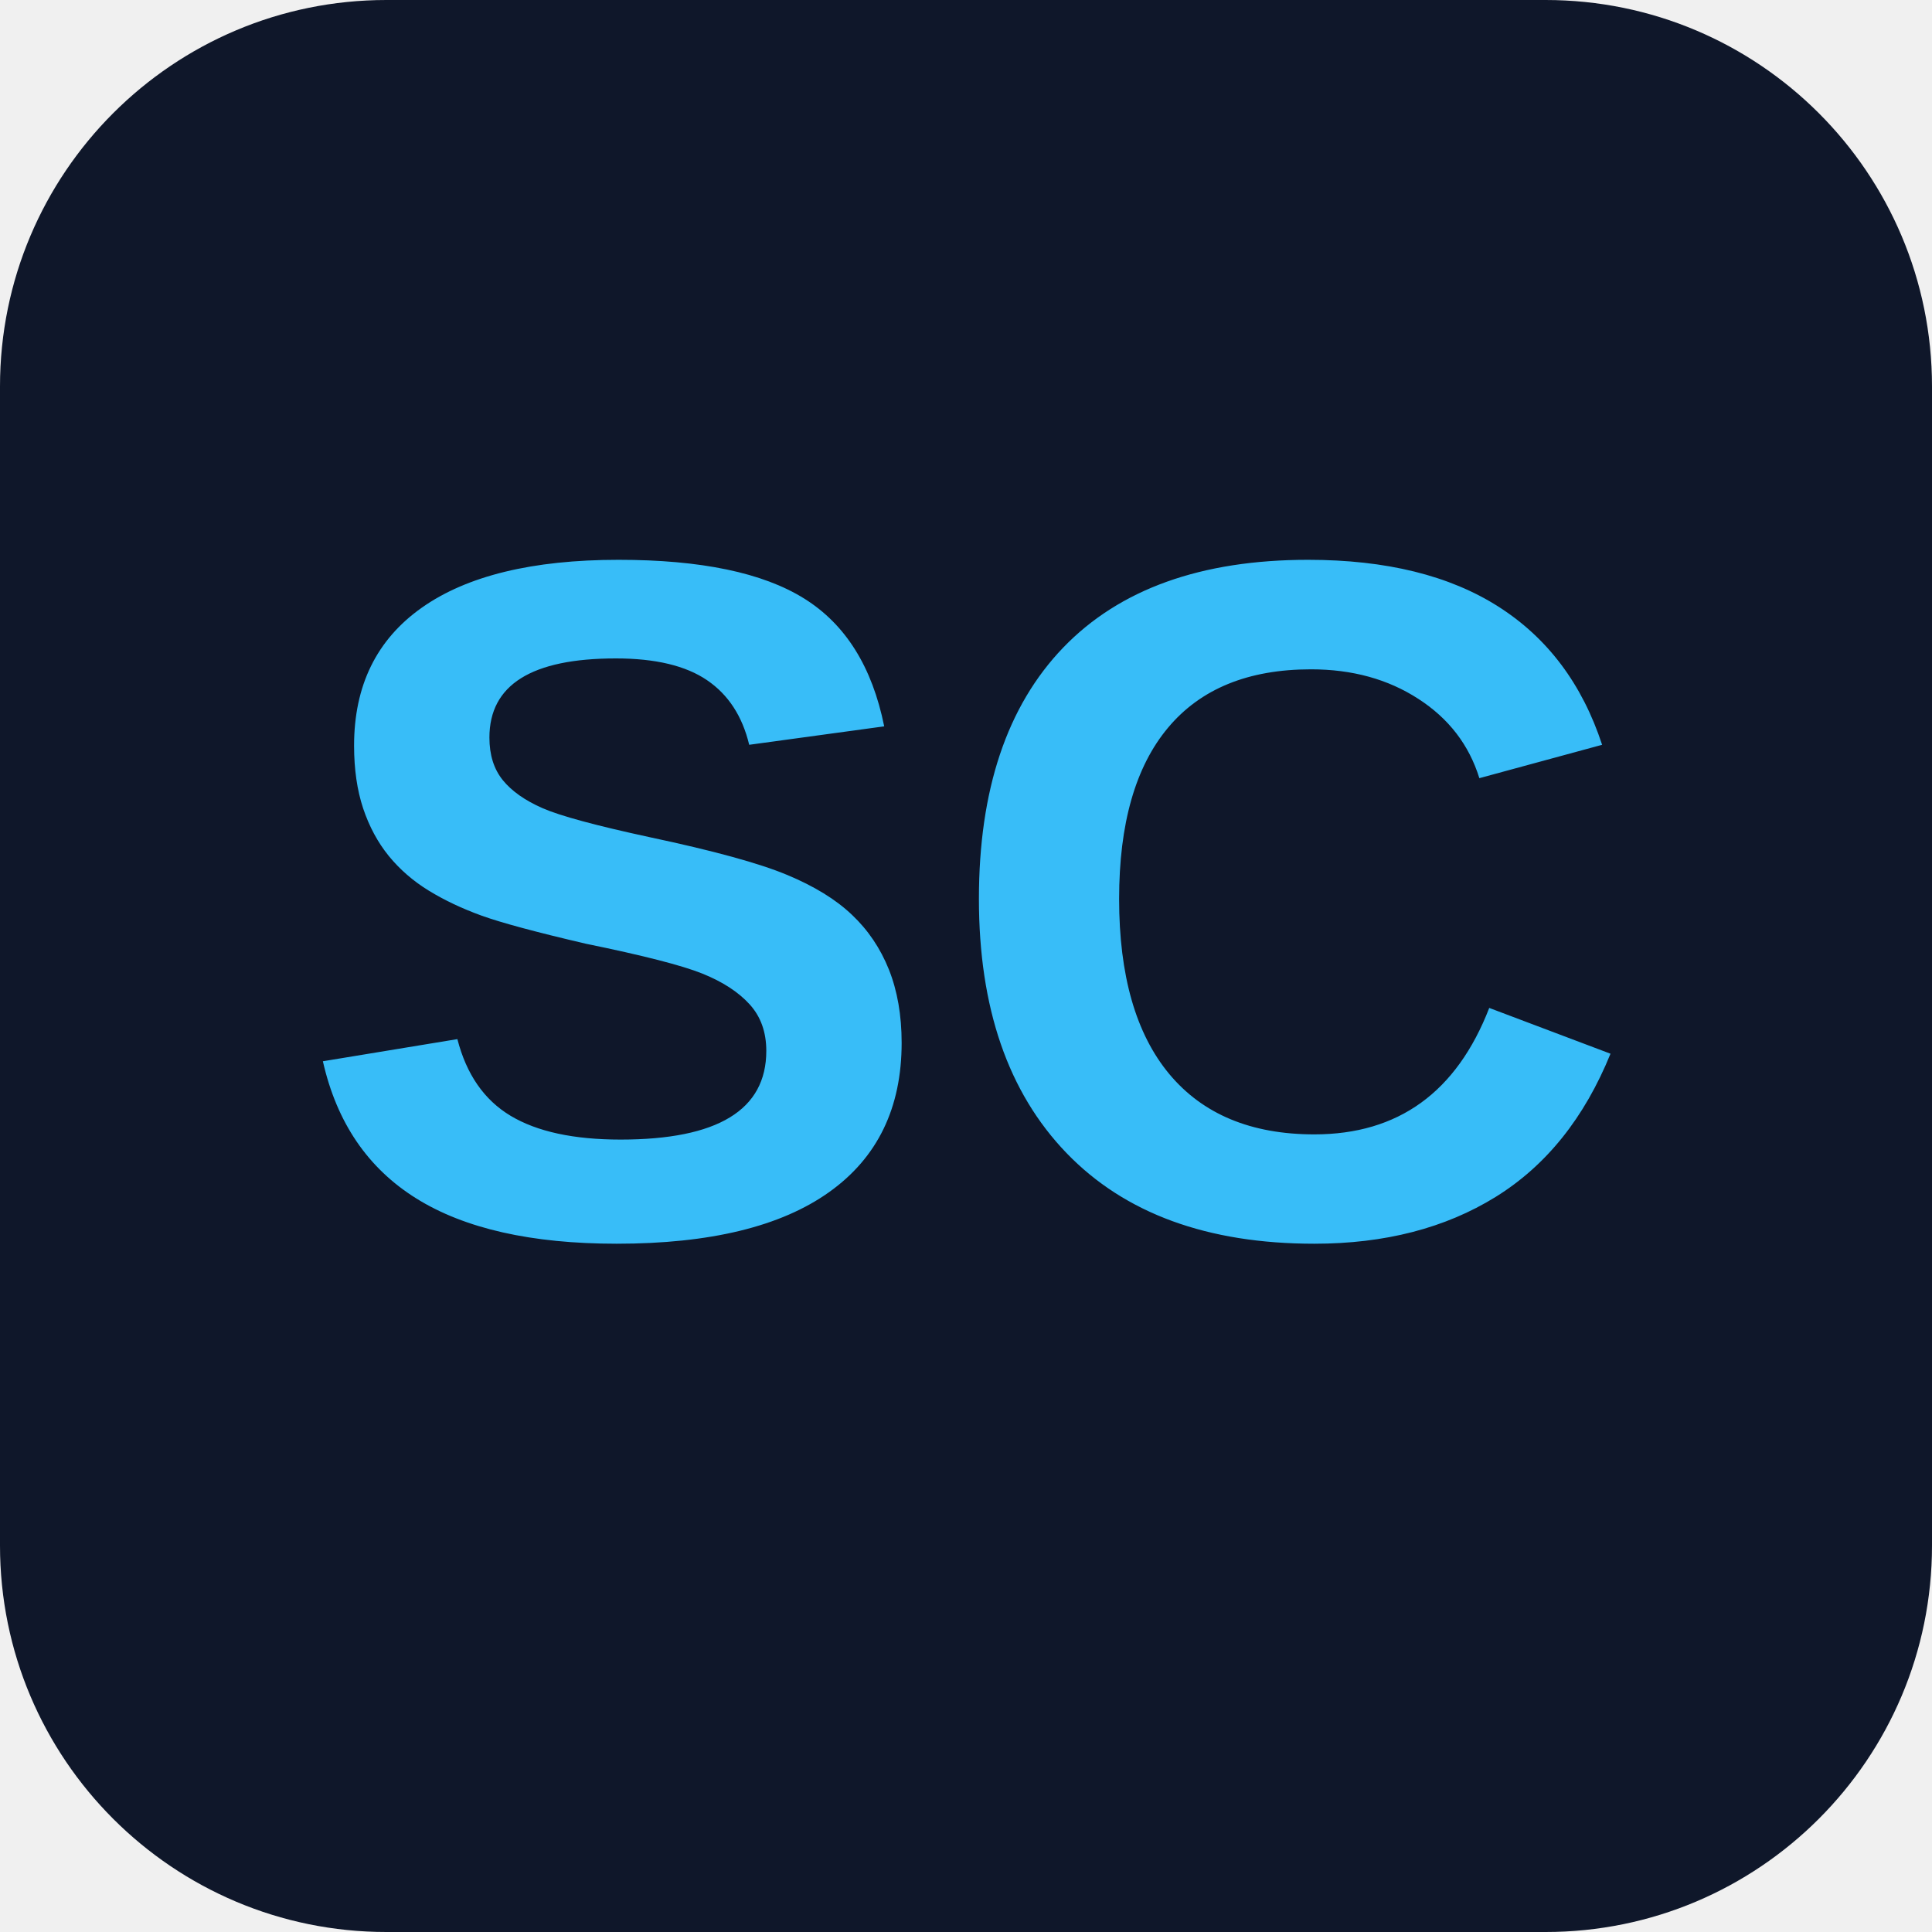
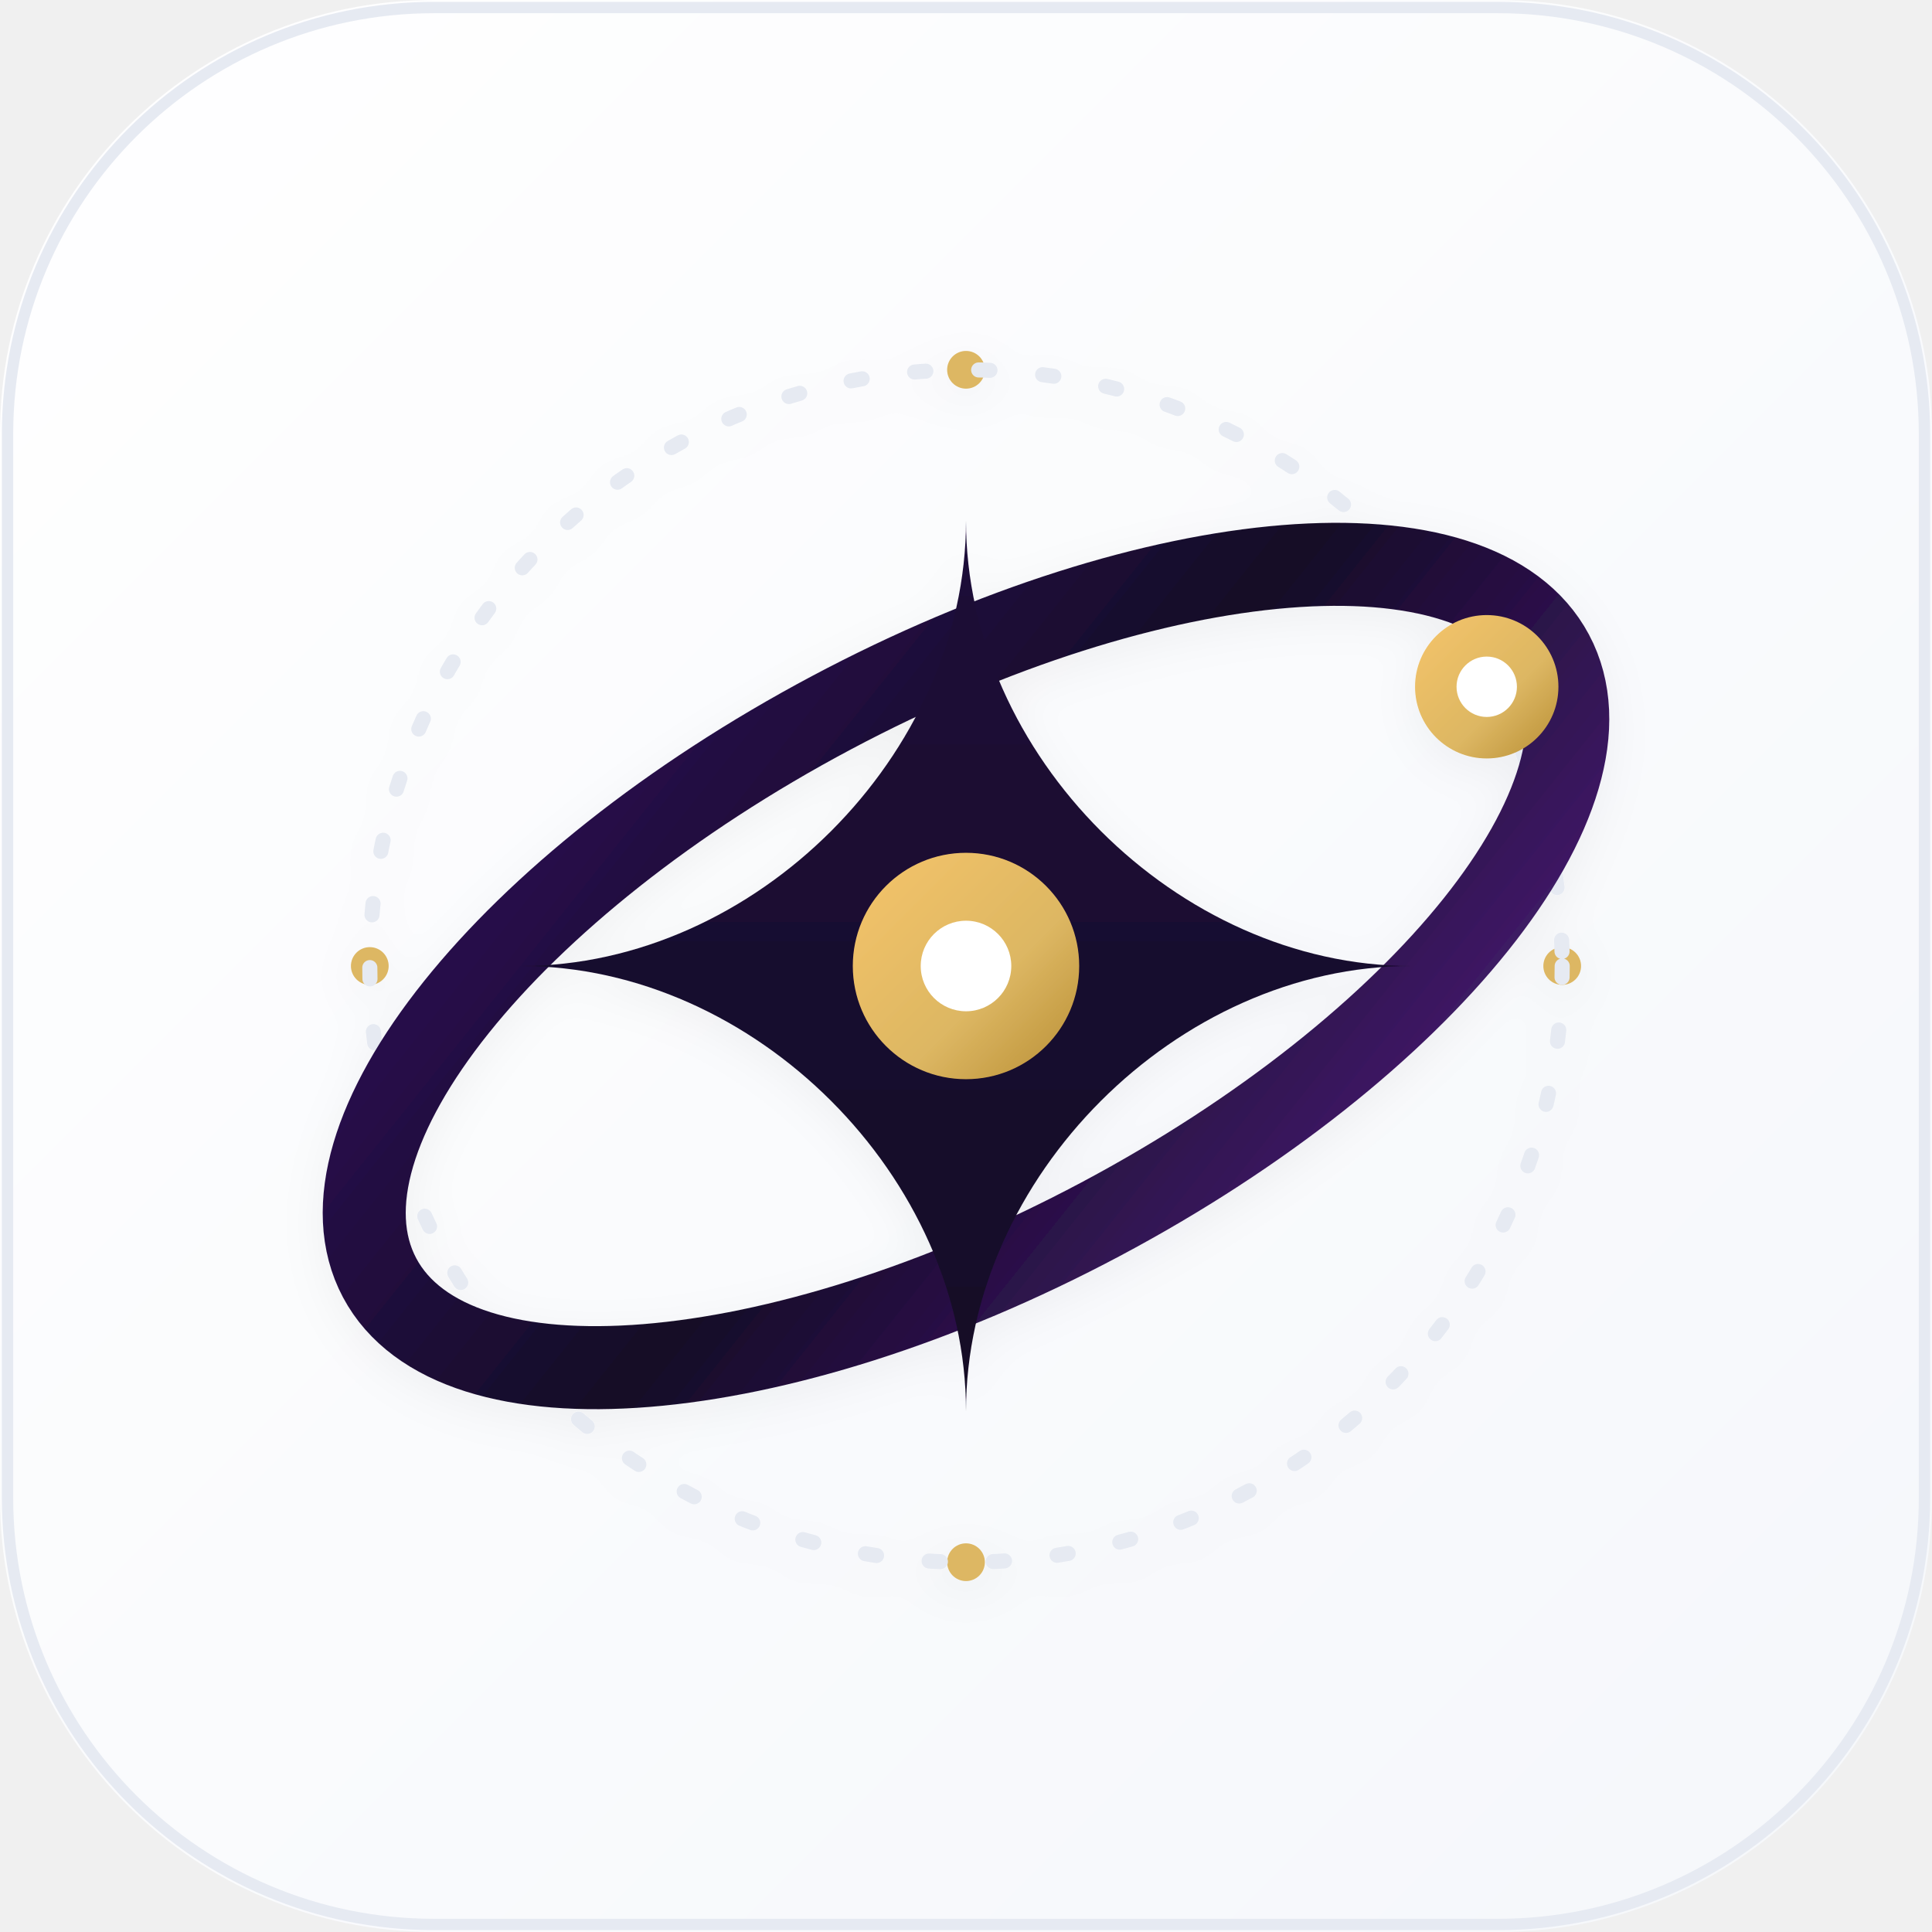
- <svg xmlns="http://www.w3.org/2000/svg" viewBox="0 0 180 180">
-   <rect width="180" height="180" rx="36" fill="#0f172a" />
-   <text x="90" y="115" font-family="Arial, sans-serif" font-size="90" font-weight="bold" fill="#38bdf8" text-anchor="middle">SC</text>
+ <svg xmlns="http://www.w3.org/2000/svg" viewBox="0 0 512 512" width="100%" height="100%">
+   <defs>
+     <linearGradient id="sanctuaryBg" x1="0%" y1="0%" x2="100%" y2="100%">
+       <stop offset="0%" stop-color="#FFFFFF" />
+       <stop offset="100%" stop-color="#F5F7FB" />
+     </linearGradient>
+     <linearGradient id="irisOrbit" x1="0%" y1="0%" x2="100%" y2="100%">
+       <stop offset="0%" stop-color="#2D1254" />
+       <stop offset="50%" stop-color="#140726" />
+       <stop offset="100%" stop-color="#491F75" />
+     </linearGradient>
+     <linearGradient id="goldenSun" x1="0%" y1="0%" x2="100%" y2="100%">
+       <stop offset="0%" stop-color="#F5C469" />
+       <stop offset="60%" stop-color="#DDB763" />
+       <stop offset="100%" stop-color="#B88E34" />
+     </linearGradient>
+     <linearGradient id="starIris" x1="0%" y1="0%" x2="0%" y2="100%">
+       <stop offset="0%" stop-color="#1E0A38" />
+       <stop offset="100%" stop-color="#140726" />
+     </linearGradient>
+     <filter id="gentleElevation" x="-15%" y="-15%" width="130%" height="130%">
+       <feDropShadow dx="0" dy="10" stdDeviation="16" flood-color="#140726" flood-opacity="0.10" />
+       <feDropShadow dx="0" dy="3" stdDeviation="6" flood-color="#140726" flood-opacity="0.05" />
+     </filter>
+   </defs>
+   <rect width="512" height="512" rx="115" fill="url(#sanctuaryBg)" />
+   <rect x="2" y="2" width="508" height="508" rx="113" fill="none" stroke="#E6EAF2" stroke-width="3" />
+   <g filter="url(#gentleElevation)">
+     <circle cx="256" cy="98" r="5" fill="#DDB763" />
+     <circle cx="414" cy="256" r="5" fill="#DDB763" />
+     <circle cx="256" cy="414" r="5" fill="#DDB763" />
+     <circle cx="98" cy="256" r="5" fill="#DDB763" />
+     <circle cx="256" cy="256" r="158" fill="none" stroke="#E6EAF2" stroke-width="4" stroke-dasharray="3 14" stroke-linecap="round" />
+     <ellipse cx="256" cy="256" rx="176" ry="76" transform="rotate(-28 256 256)" fill="none" stroke="url(#irisOrbit)" stroke-width="22" stroke-linecap="round" />
+     <path d="M 256 138               C 256 200, 200 256, 138 256               C 200 256, 256 312, 256 374               C 256 312, 312 256, 374 256               C 312 256, 256 200, 256 138 Z" fill="url(#starIris)" />
+     <circle cx="256" cy="256" r="30" fill="url(#goldenSun)" />
+     <circle cx="256" cy="256" r="12" fill="#FFFFFF" />
+     <circle cx="394" cy="182" r="19" fill="url(#goldenSun)" />
+     <circle cx="394" cy="182" r="8" fill="#FFFFFF" />
+   </g>
</svg>
